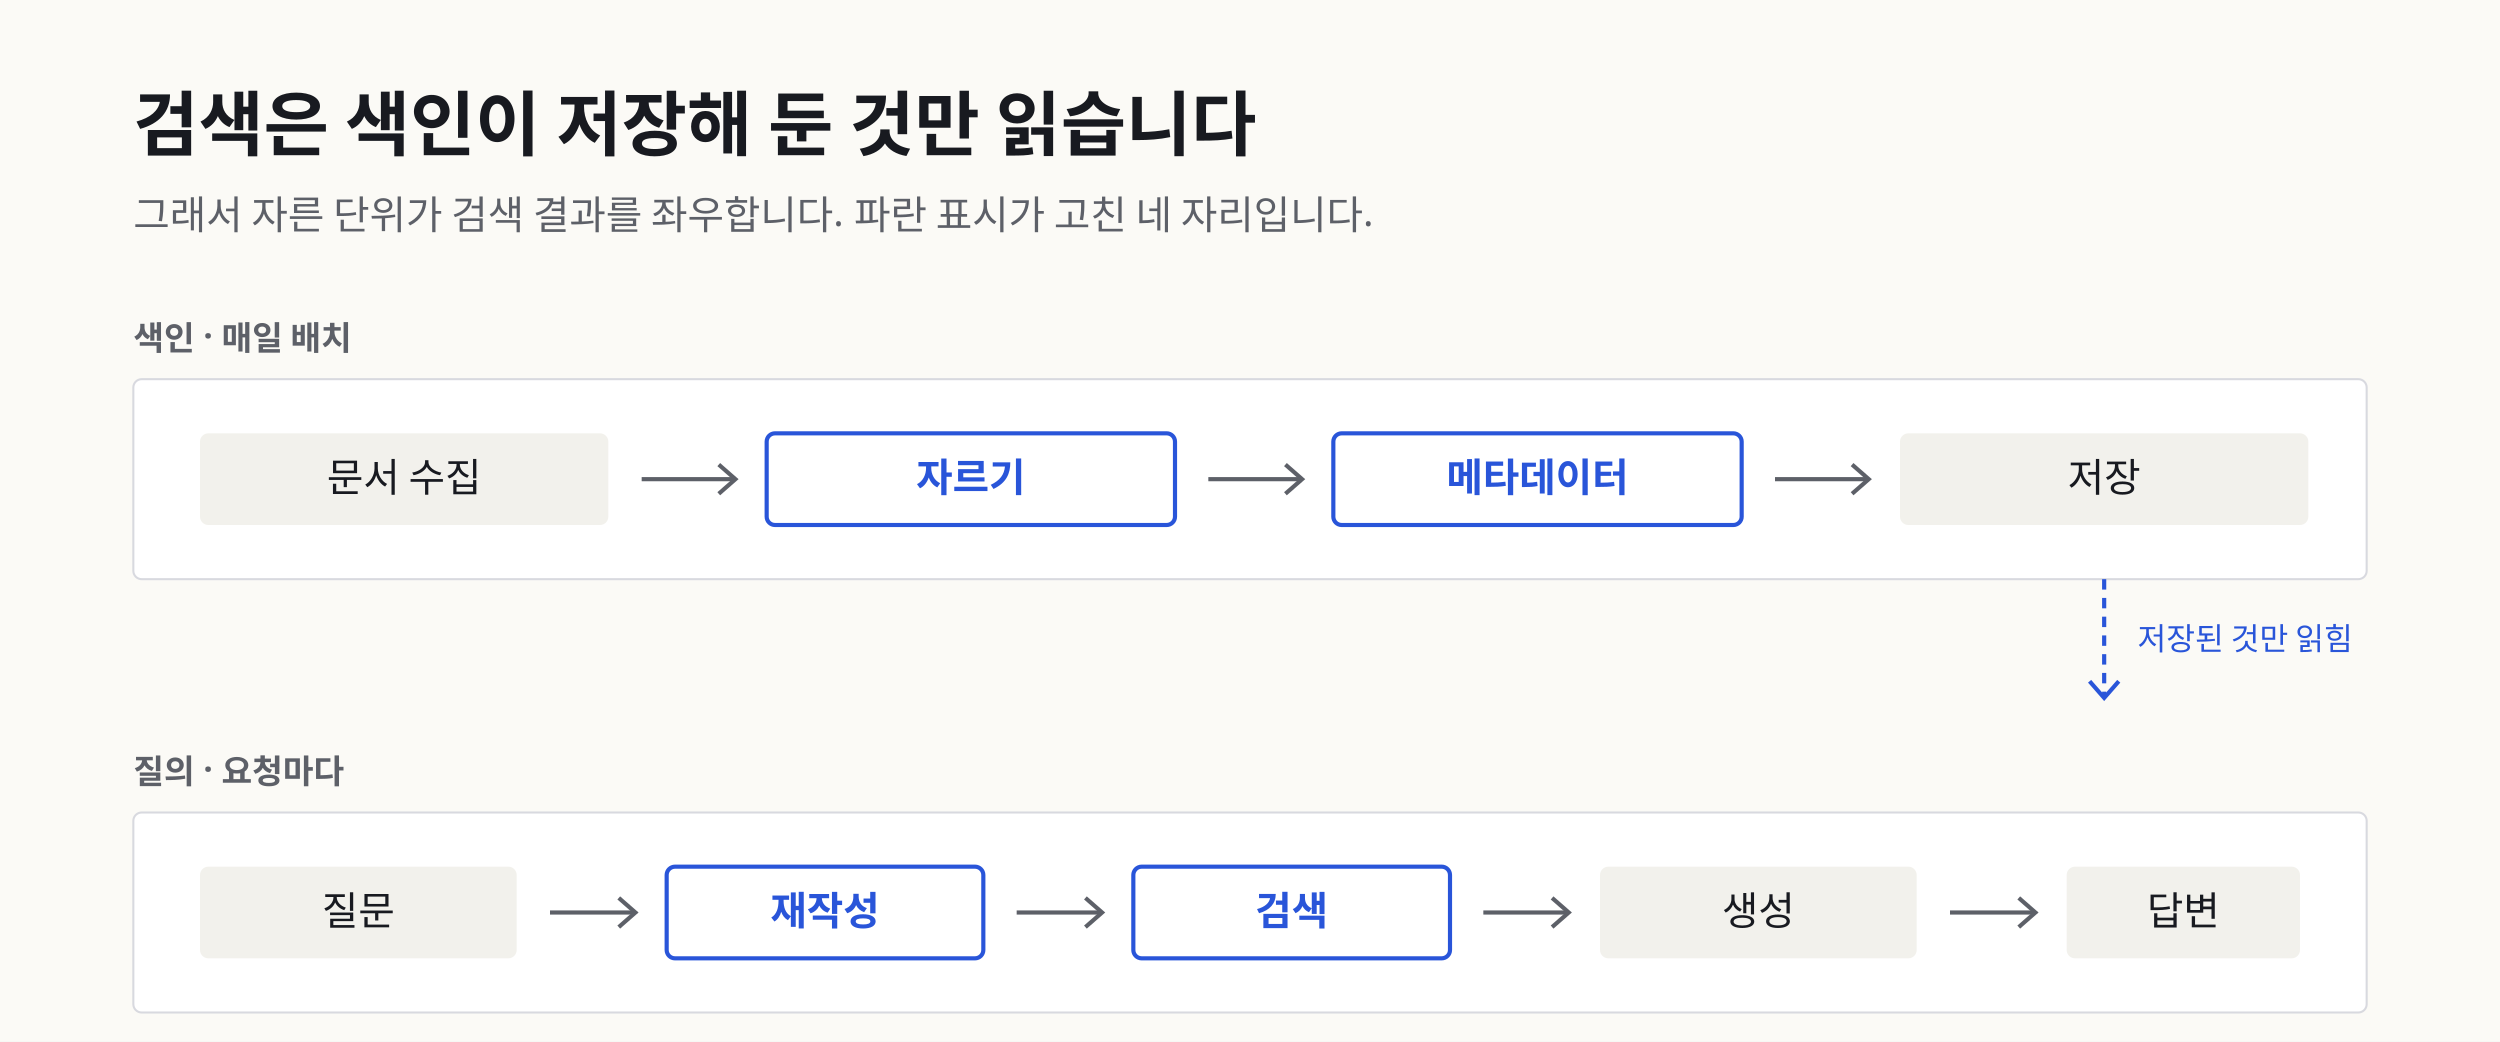
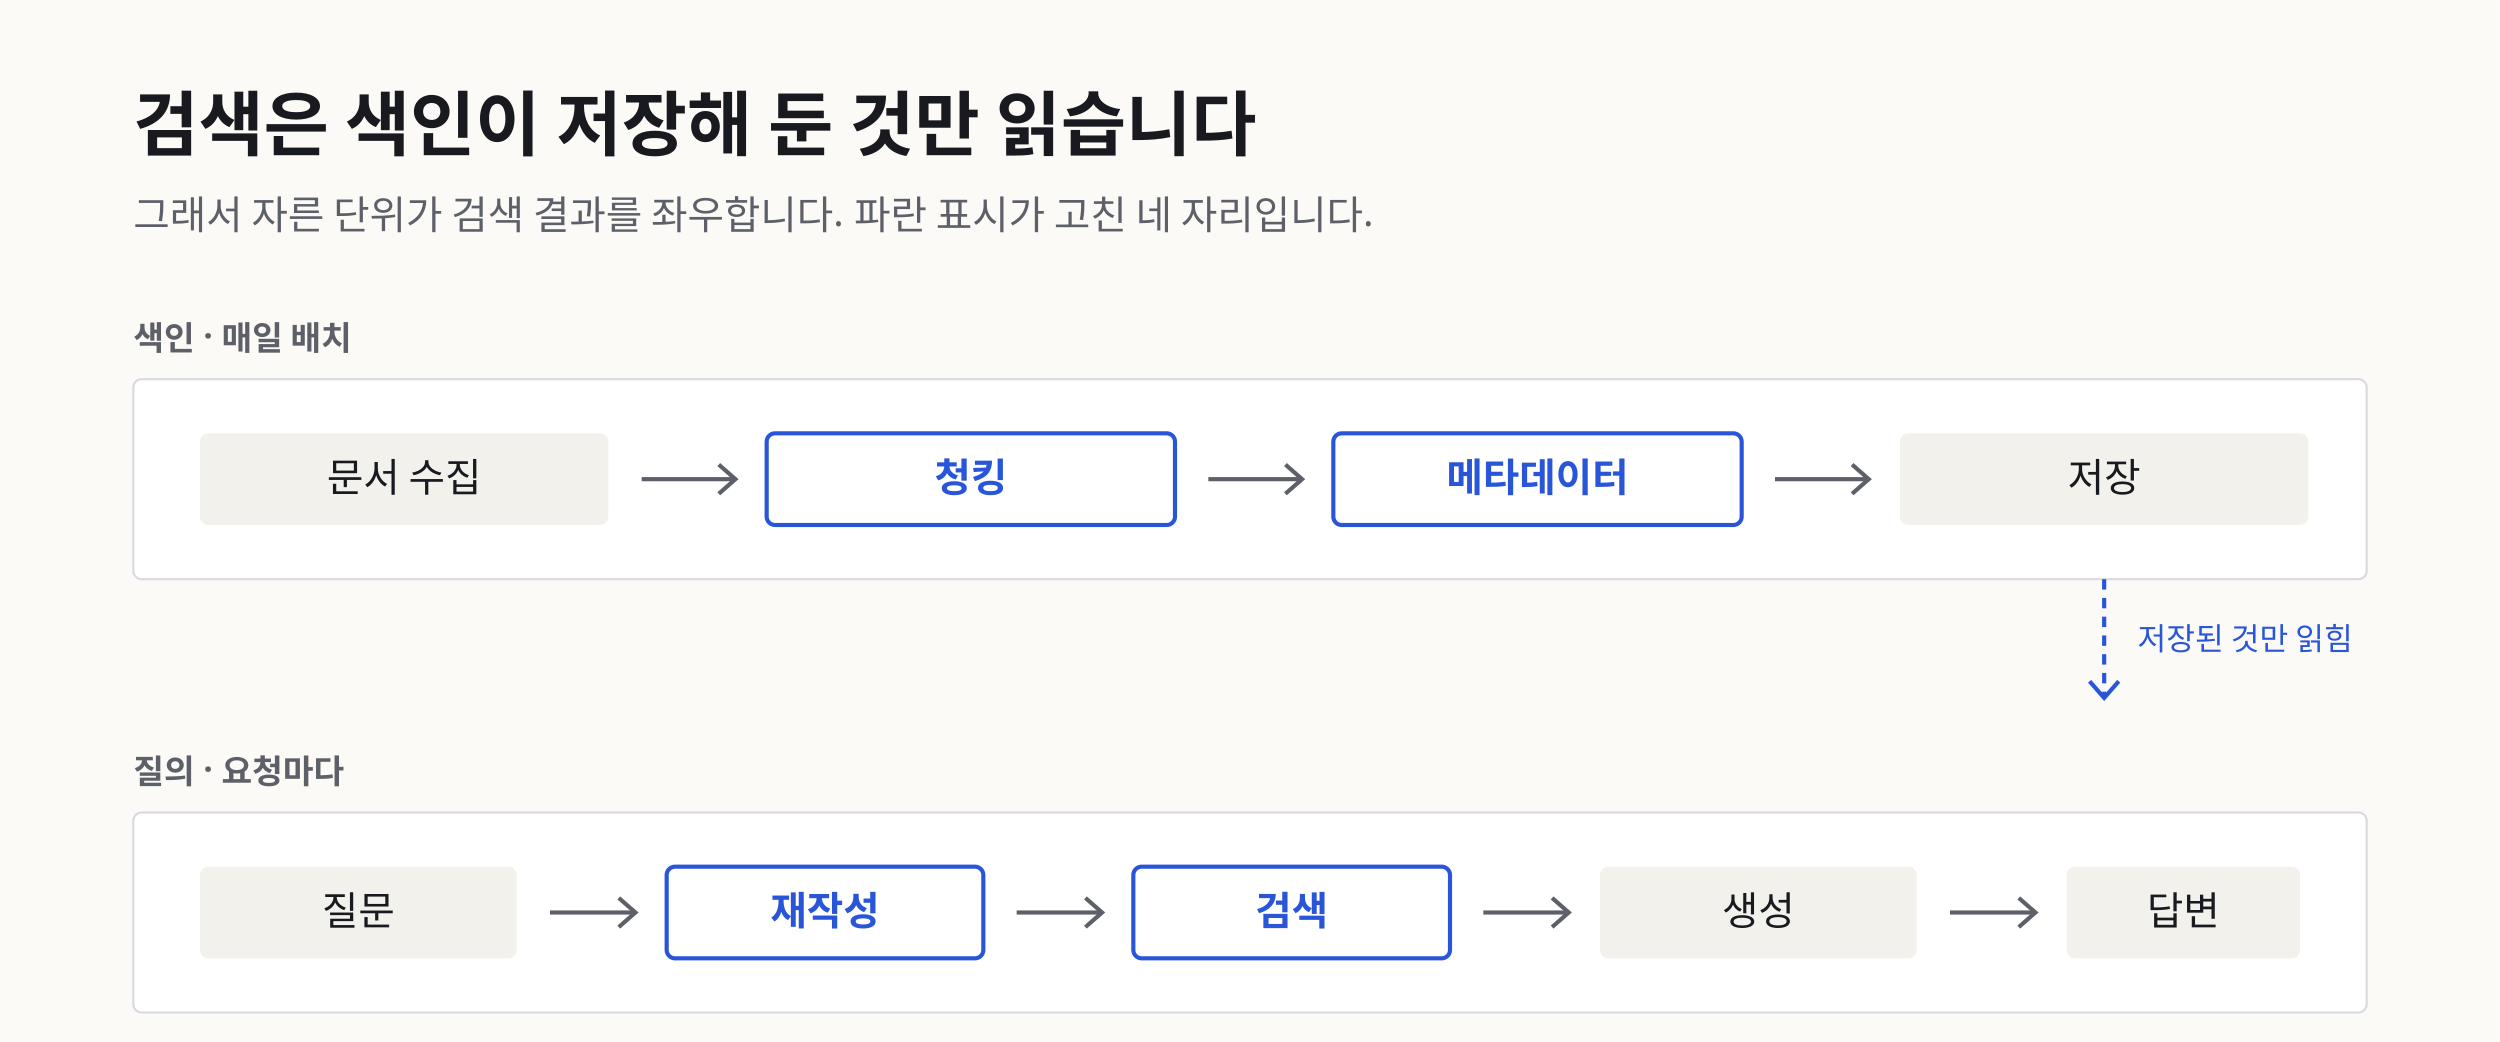
<svg xmlns="http://www.w3.org/2000/svg" width="1200" height="500" viewBox="0 0 1200 500" role="img" aria-labelledby="title desc">
  <rect width="1200" height="500" fill="#fbfaf6" />
  <g font-family="Pretendard, Apple SD Gothic Neo, sans-serif">
    <text x="64" y="72" fill="#181a20" font-size="34" font-weight="700">검색은 색인이 저장해 둔 것만 읽습니다</text>
    <text x="64" y="110" fill="#5d6068" font-size="19">그래서 자른 단위가 검색 결과를 좌우합니다. 파란 표시가 고친 네 자리입니다.</text>
    <text x="64" y="168" fill="#5d6068" font-size="16" font-weight="700">색인 · 매일 배치</text>
    <rect x="64" y="182" width="1072" height="96" rx="4" fill="#ffffff" stroke="#d8d9df" />
    <g transform="translate(96 182)">
      <rect y="26" width="196" height="44" rx="4" fill="#f2f1ec" />
      <text x="98" y="54" fill="#181a20" font-size="19" text-anchor="middle">문서 수집</text>
      <path d="M212 48h44" stroke="#5d6068" stroke-width="2" />
      <path d="m249 41 8 7-8 7" fill="none" stroke="#5d6068" stroke-width="2" />
    </g>
    <g transform="translate(368 182)">
      <rect y="26" width="196" height="44" rx="4" fill="#ffffff" stroke="#2955d9" stroke-width="2" />
-       <text x="98" y="54" fill="#2955d9" font-size="19" font-weight="700" text-anchor="middle">자르기</text>
+       <text x="98" y="54" fill="#2955d9" font-size="19" font-weight="700" text-anchor="middle">청킹</text>
      <path d="M212 48h44" stroke="#5d6068" stroke-width="2" />
      <path d="m249 41 8 7-8 7" fill="none" stroke="#5d6068" stroke-width="2" />
    </g>
    <g transform="translate(640 182)">
      <rect y="26" width="196" height="44" rx="4" fill="#ffffff" stroke="#2955d9" stroke-width="2" />
      <text x="98" y="54" fill="#2955d9" font-size="19" font-weight="700" text-anchor="middle">메타데이터</text>
      <path d="M212 48h44" stroke="#5d6068" stroke-width="2" />
      <path d="m249 41 8 7-8 7" fill="none" stroke="#5d6068" stroke-width="2" />
    </g>
    <g transform="translate(912 182)">
      <rect y="26" width="196" height="44" rx="4" fill="#f2f1ec" />
      <text x="98" y="54" fill="#181a20" font-size="19" text-anchor="middle">저장</text>
    </g>
    <path d="M1010 278v56" stroke="#2955d9" stroke-width="2" stroke-dasharray="5 4" />
    <path d="m1003 327 7 8 7-8" fill="none" stroke="#2955d9" stroke-width="2" />
    <text x="1026" y="312" fill="#2955d9" font-size="15">저장된 것만 읽힘</text>
    <text x="64" y="376" fill="#5d6068" font-size="16" font-weight="700">질의 · 요청마다</text>
    <rect x="64" y="390" width="1072" height="96" rx="4" fill="#ffffff" stroke="#d8d9df" />
    <g transform="translate(96 390)">
      <rect y="26" width="152" height="44" rx="4" fill="#f2f1ec" />
      <text x="76" y="54" fill="#181a20" font-size="19" text-anchor="middle">질문</text>
      <path d="M168 48h40" stroke="#5d6068" stroke-width="2" />
      <path d="m201 41 8 7-8 7" fill="none" stroke="#5d6068" stroke-width="2" />
    </g>
    <g transform="translate(320 390)">
      <rect y="26" width="152" height="44" rx="4" fill="#ffffff" stroke="#2955d9" stroke-width="2" />
      <text x="76" y="54" fill="#2955d9" font-size="19" font-weight="700" text-anchor="middle">재작성</text>
      <path d="M168 48h40" stroke="#5d6068" stroke-width="2" />
      <path d="m201 41 8 7-8 7" fill="none" stroke="#5d6068" stroke-width="2" />
    </g>
    <g transform="translate(544 390)">
      <rect y="26" width="152" height="44" rx="4" fill="#ffffff" stroke="#2955d9" stroke-width="2" />
      <text x="76" y="54" fill="#2955d9" font-size="19" font-weight="700" text-anchor="middle">검색</text>
      <path d="M168 48h40" stroke="#5d6068" stroke-width="2" />
      <path d="m201 41 8 7-8 7" fill="none" stroke="#5d6068" stroke-width="2" />
    </g>
    <g transform="translate(768 390)">
      <rect y="26" width="152" height="44" rx="4" fill="#f2f1ec" />
      <text x="76" y="54" fill="#181a20" font-size="19" text-anchor="middle">생성</text>
      <path d="M168 48h40" stroke="#5d6068" stroke-width="2" />
      <path d="m201 41 8 7-8 7" fill="none" stroke="#5d6068" stroke-width="2" />
    </g>
    <g transform="translate(992 390)">
      <rect y="26" width="112" height="44" rx="4" fill="#f2f1ec" />
      <text x="56" y="54" fill="#181a20" font-size="19" text-anchor="middle">답변</text>
    </g>
  </g>
</svg>
